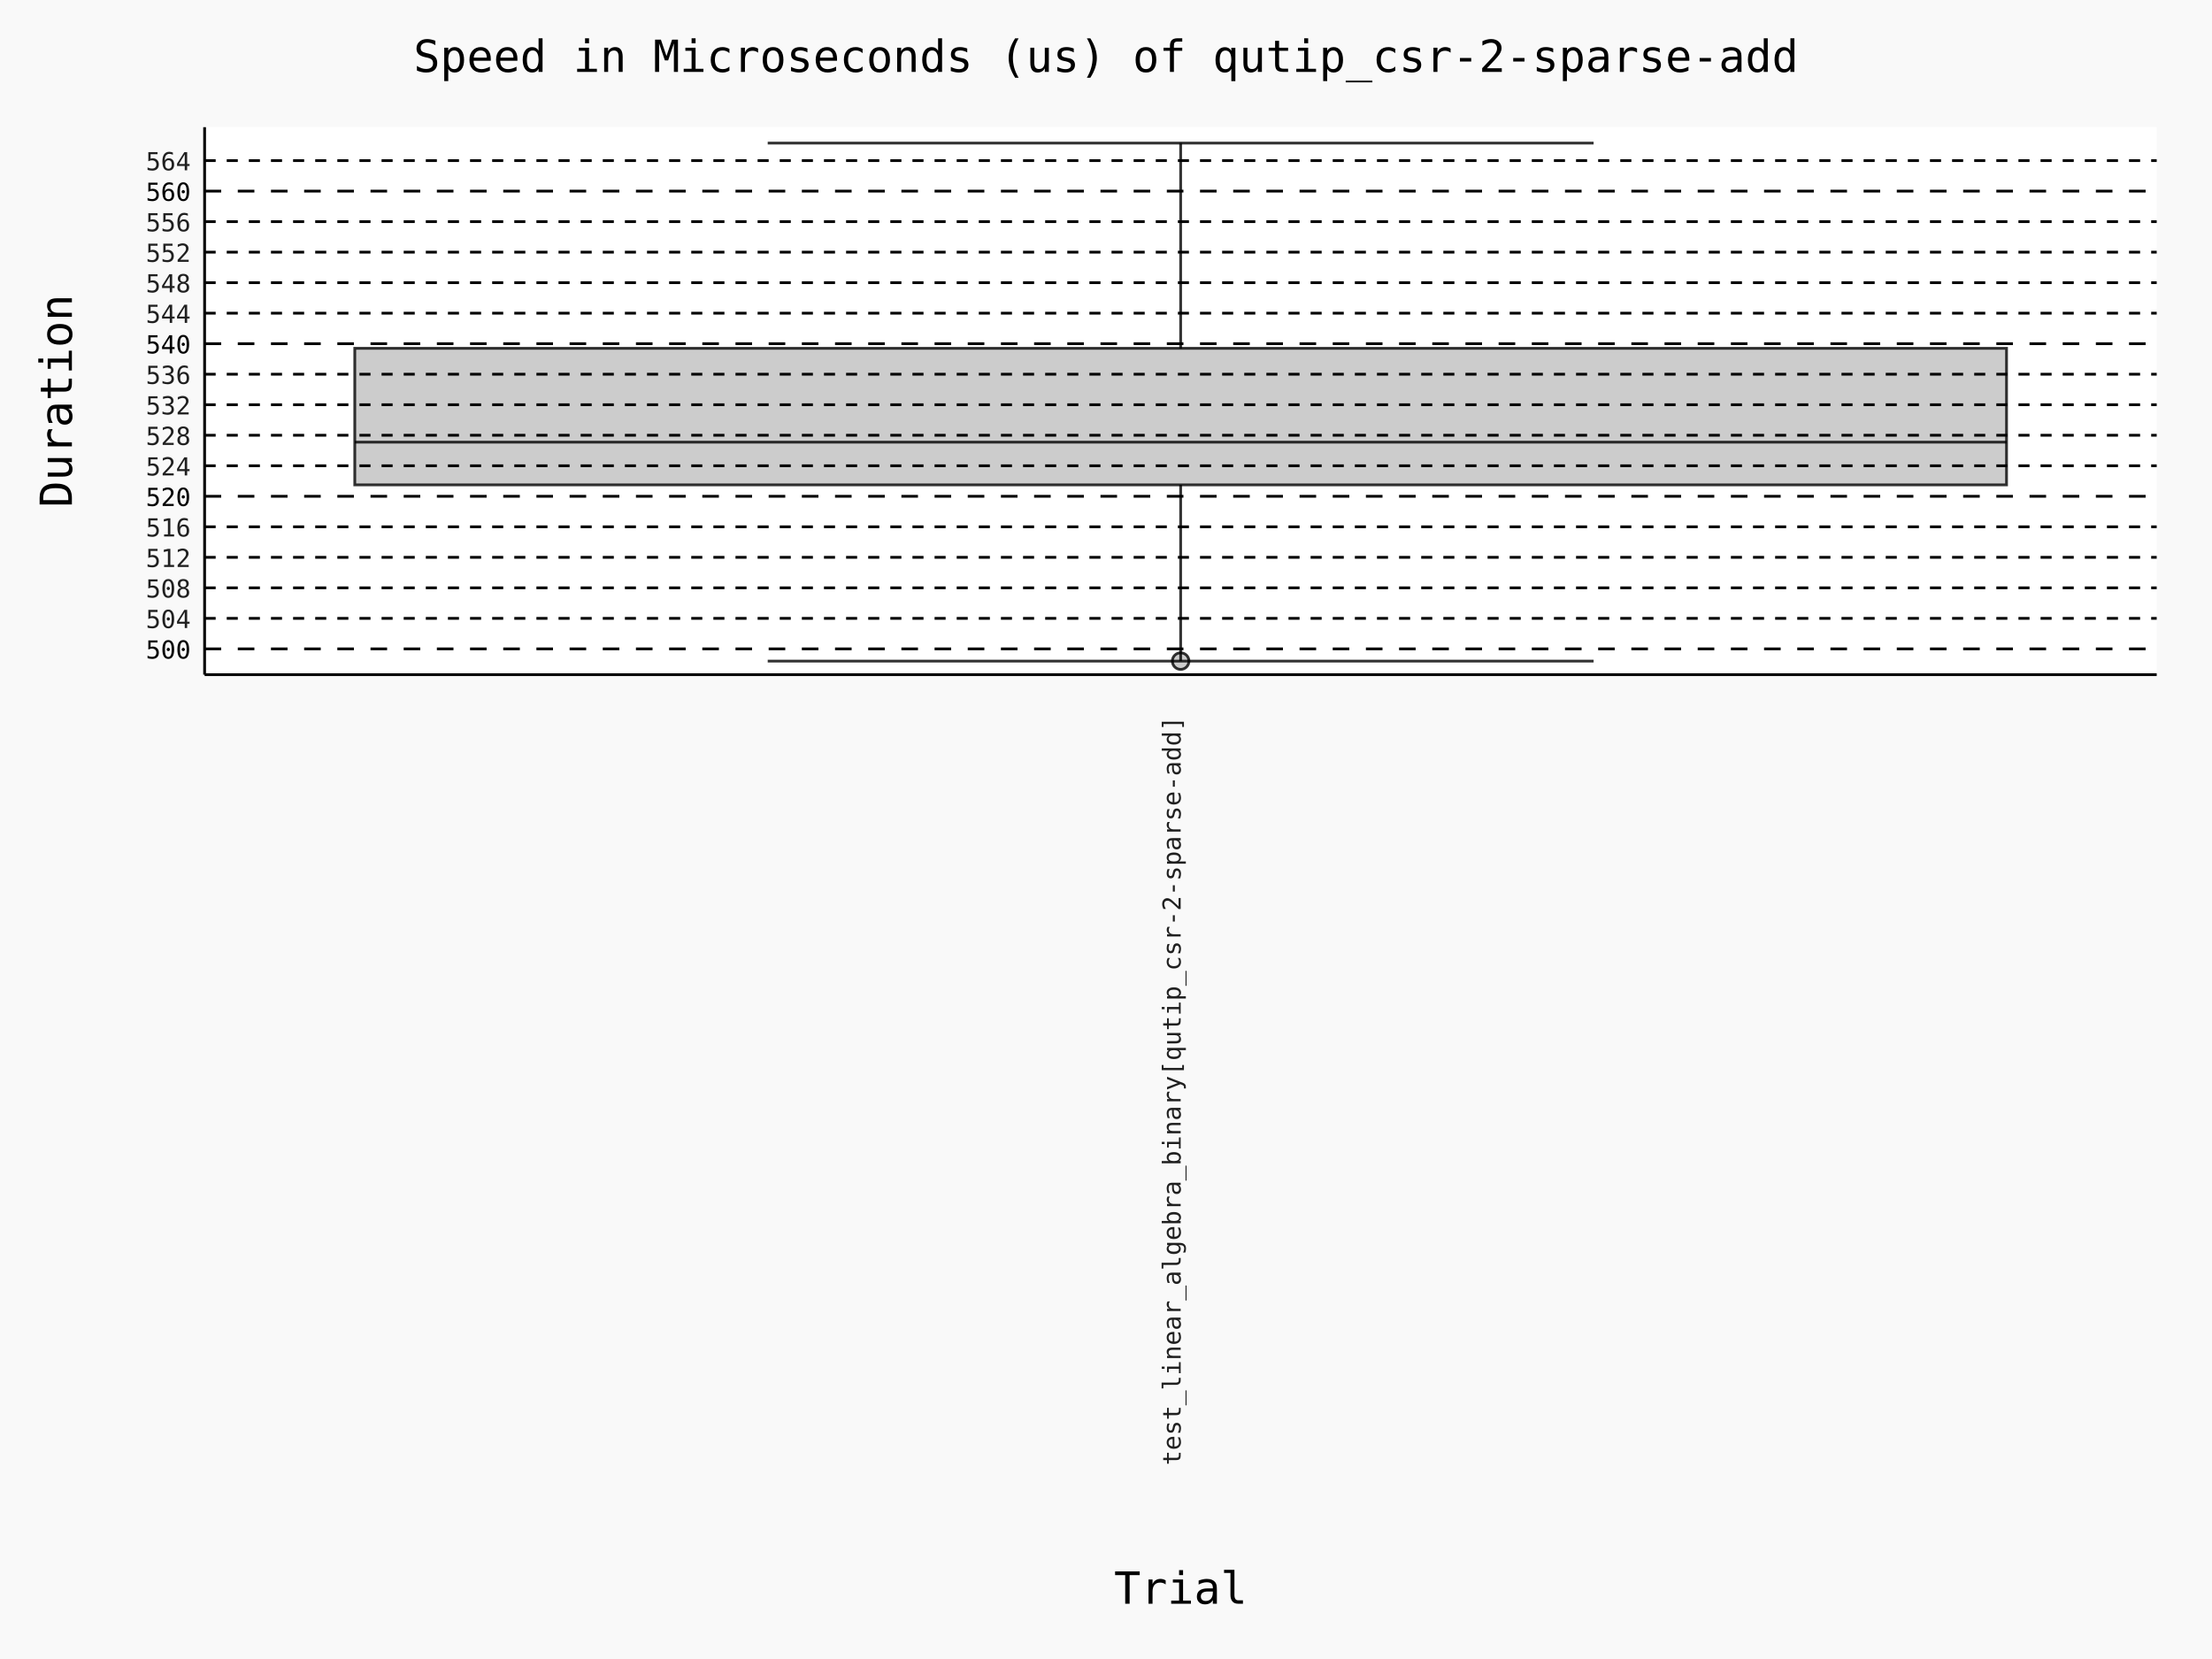
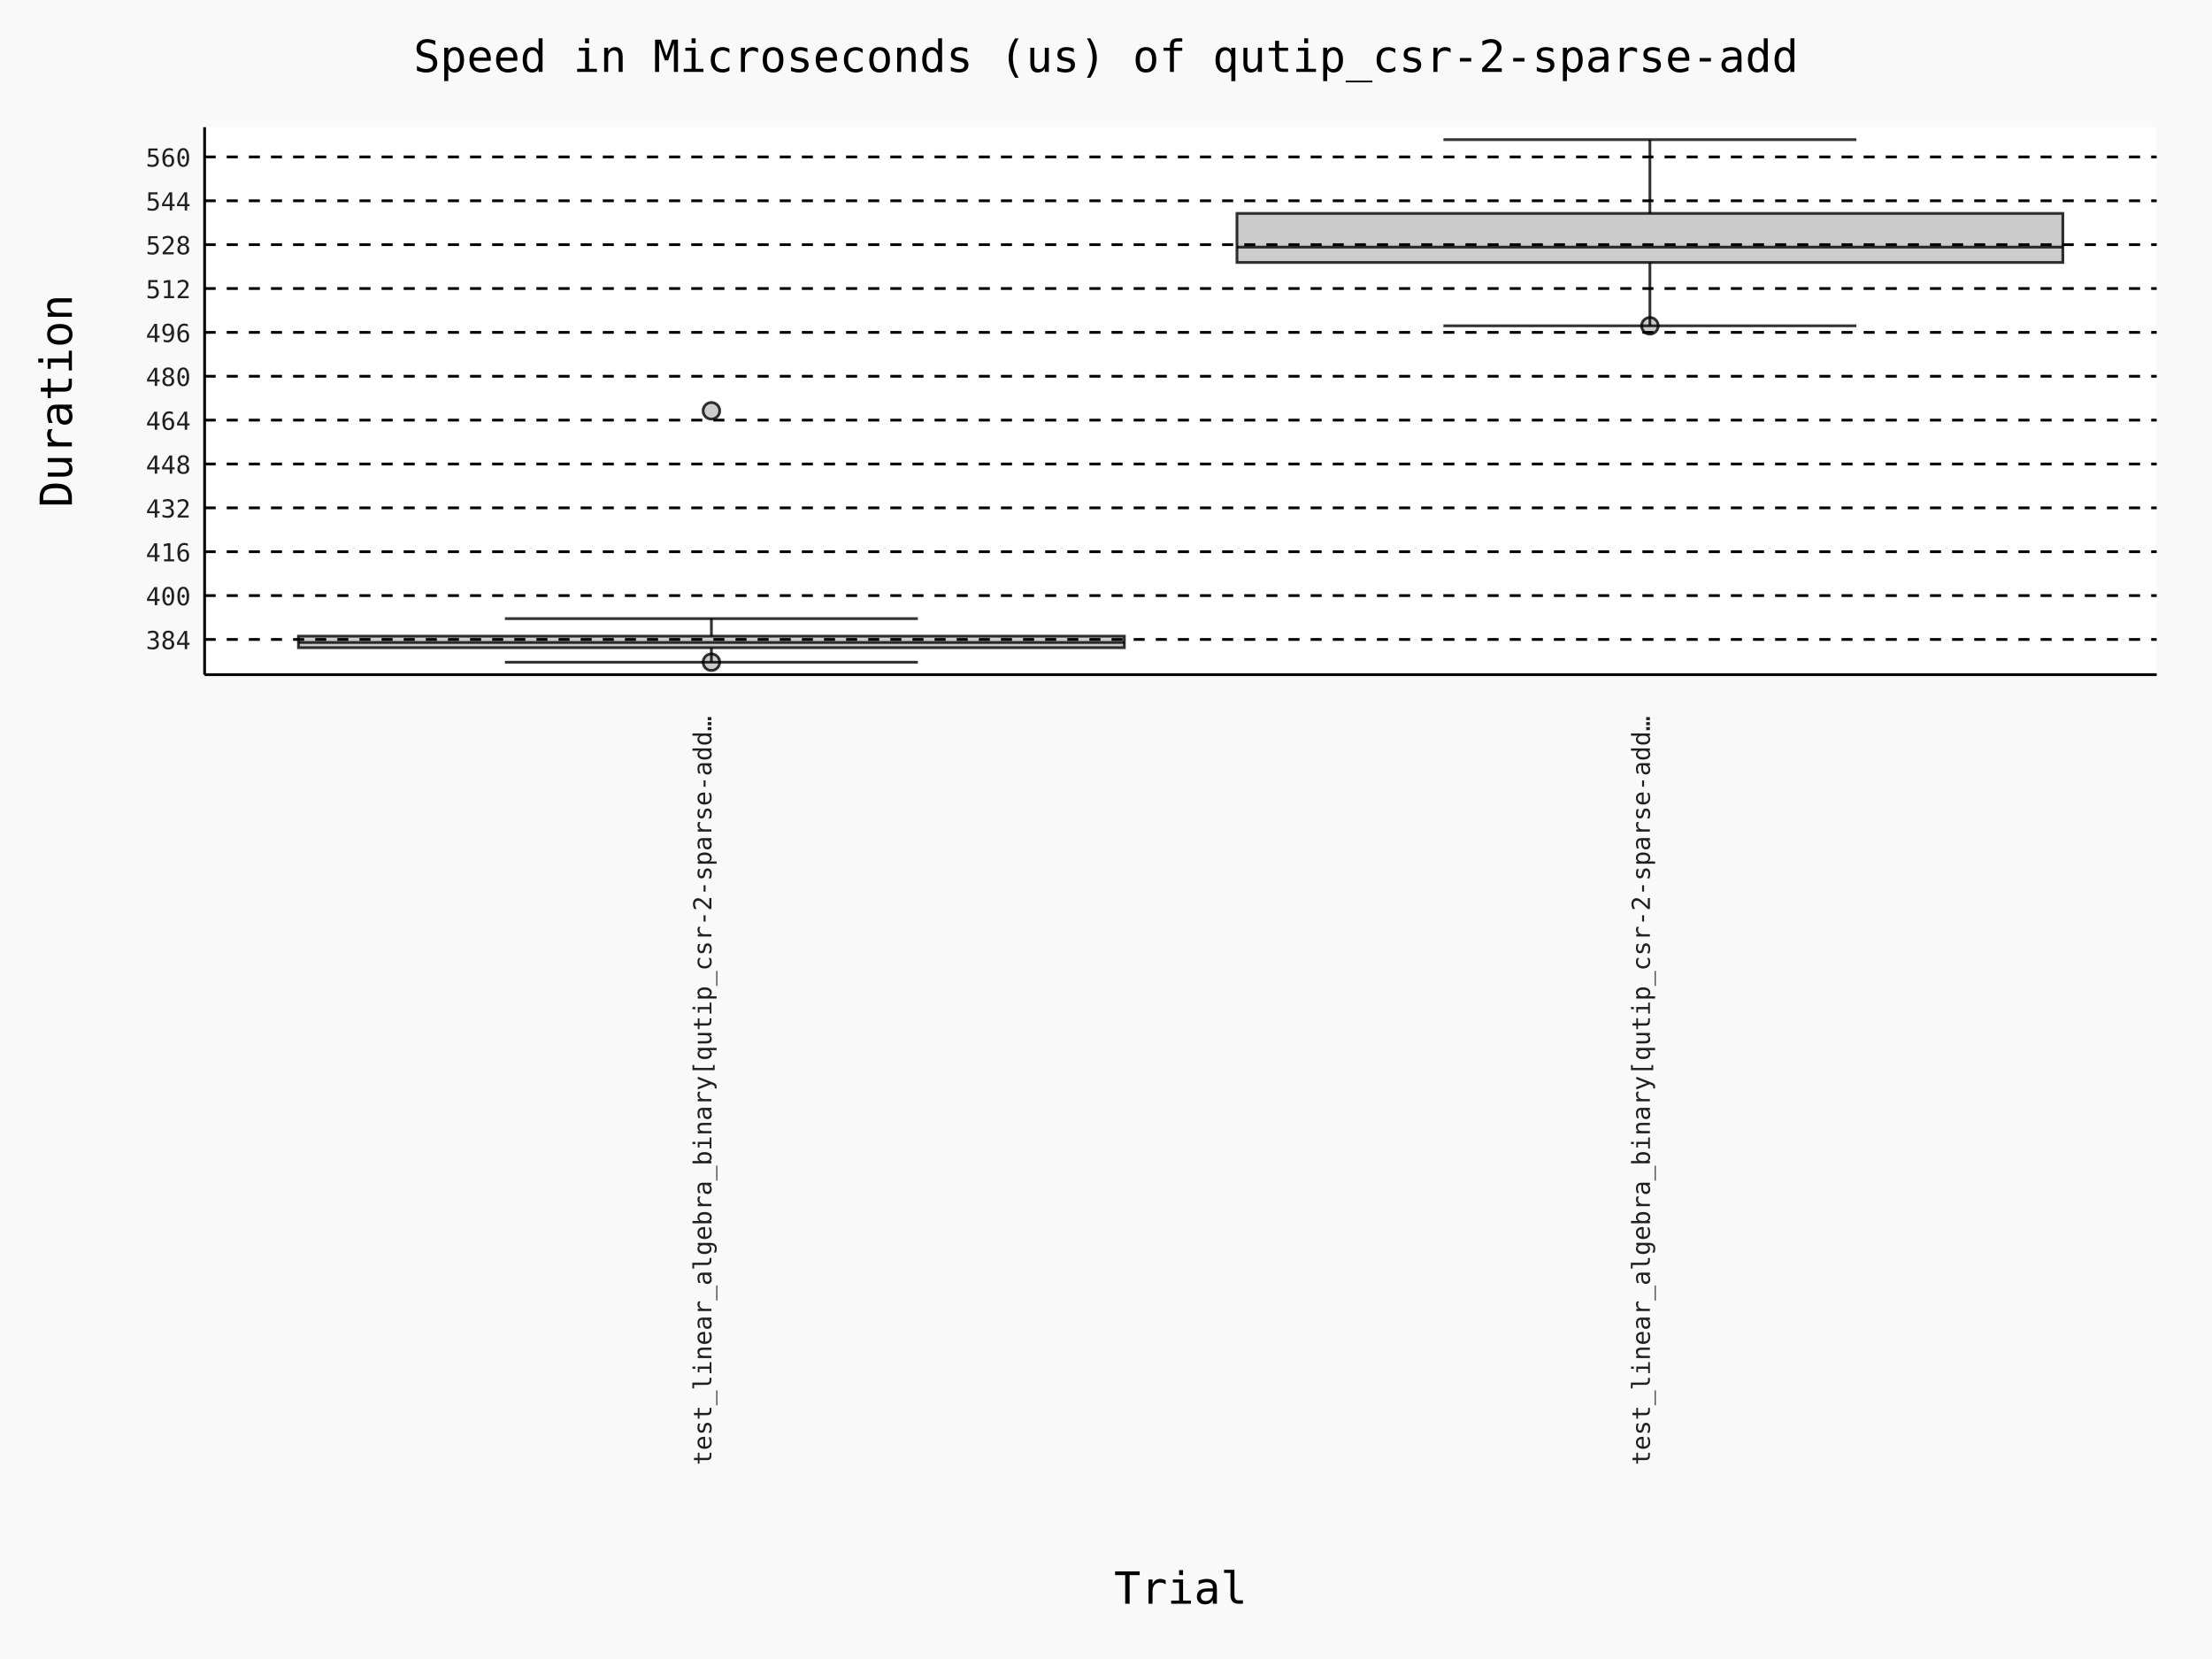
- <svg xmlns="http://www.w3.org/2000/svg" id="chart-a218e7ca-9ba0-4f0b-8229-f71b3e8d4587" class="pygal-chart" viewBox="0 0 800 600">
+ <svg xmlns="http://www.w3.org/2000/svg" id="chart-480644cb-158c-4a2e-9ca0-aab90db385cb" class="pygal-chart" viewBox="0 0 800 600">
  <defs>
-     <style type="text/css">#chart-a218e7ca-9ba0-4f0b-8229-f71b3e8d4587{-webkit-user-select:none;-webkit-font-smoothing:antialiased;font-family:Consolas,"Deja Vu Sans Mono","Bitstream Vera Sans Mono","Courier New",monospace}#chart-a218e7ca-9ba0-4f0b-8229-f71b3e8d4587 .title{font-family:Consolas,"Deja Vu Sans Mono","Bitstream Vera Sans Mono","Courier New",monospace;font-size:16px}#chart-a218e7ca-9ba0-4f0b-8229-f71b3e8d4587 .legends .legend text{font-family:Consolas,"Deja Vu Sans Mono","Bitstream Vera Sans Mono","Courier New",monospace;font-size:14px}#chart-a218e7ca-9ba0-4f0b-8229-f71b3e8d4587 .axis text{font-family:Consolas,"Deja Vu Sans Mono","Bitstream Vera Sans Mono","Courier New",monospace;font-size:10px}#chart-a218e7ca-9ba0-4f0b-8229-f71b3e8d4587 .axis text.major{font-family:Consolas,"Deja Vu Sans Mono","Bitstream Vera Sans Mono","Courier New",monospace;font-size:10px}#chart-a218e7ca-9ba0-4f0b-8229-f71b3e8d4587 .text-overlay text.value{font-family:Consolas,"Deja Vu Sans Mono","Bitstream Vera Sans Mono","Courier New",monospace;font-size:16px}#chart-a218e7ca-9ba0-4f0b-8229-f71b3e8d4587 .text-overlay text.label{font-family:Consolas,"Deja Vu Sans Mono","Bitstream Vera Sans Mono","Courier New",monospace;font-size:10px}#chart-a218e7ca-9ba0-4f0b-8229-f71b3e8d4587 .tooltip{font-family:Consolas,"Deja Vu Sans Mono","Bitstream Vera Sans Mono","Courier New",monospace;font-size:14px}#chart-a218e7ca-9ba0-4f0b-8229-f71b3e8d4587 text.no_data{font-family:Consolas,"Deja Vu Sans Mono","Bitstream Vera Sans Mono","Courier New",monospace;font-size:64px}
- #chart-a218e7ca-9ba0-4f0b-8229-f71b3e8d4587{background-color:rgba(249,249,249,1)}#chart-a218e7ca-9ba0-4f0b-8229-f71b3e8d4587 path,#chart-a218e7ca-9ba0-4f0b-8229-f71b3e8d4587 line,#chart-a218e7ca-9ba0-4f0b-8229-f71b3e8d4587 rect,#chart-a218e7ca-9ba0-4f0b-8229-f71b3e8d4587 circle{-webkit-transition:150ms;-moz-transition:150ms;transition:150ms}#chart-a218e7ca-9ba0-4f0b-8229-f71b3e8d4587 .graph &gt; .background{fill:rgba(249,249,249,1)}#chart-a218e7ca-9ba0-4f0b-8229-f71b3e8d4587 .plot &gt; .background{fill:rgba(255,255,255,1)}#chart-a218e7ca-9ba0-4f0b-8229-f71b3e8d4587 .graph{fill:rgba(0,0,0,.87)}#chart-a218e7ca-9ba0-4f0b-8229-f71b3e8d4587 text.no_data{fill:rgba(0,0,0,1)}#chart-a218e7ca-9ba0-4f0b-8229-f71b3e8d4587 .title{fill:rgba(0,0,0,1)}#chart-a218e7ca-9ba0-4f0b-8229-f71b3e8d4587 .legends .legend text{fill:rgba(0,0,0,.87)}#chart-a218e7ca-9ba0-4f0b-8229-f71b3e8d4587 .legends .legend:hover text{fill:rgba(0,0,0,1)}#chart-a218e7ca-9ba0-4f0b-8229-f71b3e8d4587 .axis .line{stroke:rgba(0,0,0,1)}#chart-a218e7ca-9ba0-4f0b-8229-f71b3e8d4587 .axis .guide.line{stroke:rgba(0,0,0,.54)}#chart-a218e7ca-9ba0-4f0b-8229-f71b3e8d4587 .axis .major.line{stroke:rgba(0,0,0,.87)}#chart-a218e7ca-9ba0-4f0b-8229-f71b3e8d4587 .axis text.major{fill:rgba(0,0,0,1)}#chart-a218e7ca-9ba0-4f0b-8229-f71b3e8d4587 .axis.y .guides:hover .guide.line,#chart-a218e7ca-9ba0-4f0b-8229-f71b3e8d4587 .line-graph .axis.x .guides:hover .guide.line,#chart-a218e7ca-9ba0-4f0b-8229-f71b3e8d4587 .stackedline-graph .axis.x .guides:hover .guide.line,#chart-a218e7ca-9ba0-4f0b-8229-f71b3e8d4587 .xy-graph .axis.x .guides:hover .guide.line{stroke:rgba(0,0,0,1)}#chart-a218e7ca-9ba0-4f0b-8229-f71b3e8d4587 .axis .guides:hover text{fill:rgba(0,0,0,1)}#chart-a218e7ca-9ba0-4f0b-8229-f71b3e8d4587 .reactive{fill-opacity:.7;stroke-opacity:.8;stroke-width:1}#chart-a218e7ca-9ba0-4f0b-8229-f71b3e8d4587 .ci{stroke:rgba(0,0,0,.87)}#chart-a218e7ca-9ba0-4f0b-8229-f71b3e8d4587 .reactive.active,#chart-a218e7ca-9ba0-4f0b-8229-f71b3e8d4587 .active .reactive{fill-opacity:.8;stroke-opacity:.9;stroke-width:4}#chart-a218e7ca-9ba0-4f0b-8229-f71b3e8d4587 .ci .reactive.active{stroke-width:1.5}#chart-a218e7ca-9ba0-4f0b-8229-f71b3e8d4587 .series text{fill:rgba(0,0,0,1)}#chart-a218e7ca-9ba0-4f0b-8229-f71b3e8d4587 .tooltip rect{fill:rgba(255,255,255,1);stroke:rgba(0,0,0,1);-webkit-transition:opacity 150ms;-moz-transition:opacity 150ms;transition:opacity 150ms}#chart-a218e7ca-9ba0-4f0b-8229-f71b3e8d4587 .tooltip .label{fill:rgba(0,0,0,.87)}#chart-a218e7ca-9ba0-4f0b-8229-f71b3e8d4587 .tooltip .label{fill:rgba(0,0,0,.87)}#chart-a218e7ca-9ba0-4f0b-8229-f71b3e8d4587 .tooltip .legend{font-size:.8em;fill:rgba(0,0,0,.54)}#chart-a218e7ca-9ba0-4f0b-8229-f71b3e8d4587 .tooltip .x_label{font-size:.6em;fill:rgba(0,0,0,1)}#chart-a218e7ca-9ba0-4f0b-8229-f71b3e8d4587 .tooltip .xlink{font-size:.5em;text-decoration:underline}#chart-a218e7ca-9ba0-4f0b-8229-f71b3e8d4587 .tooltip .value{font-size:1.5em}#chart-a218e7ca-9ba0-4f0b-8229-f71b3e8d4587 .bound{font-size:.5em}#chart-a218e7ca-9ba0-4f0b-8229-f71b3e8d4587 .max-value{font-size:.75em;fill:rgba(0,0,0,.54)}#chart-a218e7ca-9ba0-4f0b-8229-f71b3e8d4587 .map-element{fill:rgba(255,255,255,1);stroke:rgba(0,0,0,.54) !important}#chart-a218e7ca-9ba0-4f0b-8229-f71b3e8d4587 .map-element .reactive{fill-opacity:inherit;stroke-opacity:inherit}#chart-a218e7ca-9ba0-4f0b-8229-f71b3e8d4587 .color-0,#chart-a218e7ca-9ba0-4f0b-8229-f71b3e8d4587 .color-0 a:visited{stroke:#000000;fill:#000000}#chart-a218e7ca-9ba0-4f0b-8229-f71b3e8d4587 .text-overlay .color-0 text{fill:white}
- #chart-a218e7ca-9ba0-4f0b-8229-f71b3e8d4587 text.no_data{text-anchor:middle}#chart-a218e7ca-9ba0-4f0b-8229-f71b3e8d4587 .guide.line{fill:none}#chart-a218e7ca-9ba0-4f0b-8229-f71b3e8d4587 .centered{text-anchor:middle}#chart-a218e7ca-9ba0-4f0b-8229-f71b3e8d4587 .title{text-anchor:middle}#chart-a218e7ca-9ba0-4f0b-8229-f71b3e8d4587 .legends .legend text{fill-opacity:1}#chart-a218e7ca-9ba0-4f0b-8229-f71b3e8d4587 .axis.x text{text-anchor:middle}#chart-a218e7ca-9ba0-4f0b-8229-f71b3e8d4587 .axis.x:not(.web) text[transform]{text-anchor:start}#chart-a218e7ca-9ba0-4f0b-8229-f71b3e8d4587 .axis.x:not(.web) text[transform].backwards{text-anchor:end}#chart-a218e7ca-9ba0-4f0b-8229-f71b3e8d4587 .axis.y text{text-anchor:end}#chart-a218e7ca-9ba0-4f0b-8229-f71b3e8d4587 .axis.y text[transform].backwards{text-anchor:start}#chart-a218e7ca-9ba0-4f0b-8229-f71b3e8d4587 .axis.y2 text{text-anchor:start}#chart-a218e7ca-9ba0-4f0b-8229-f71b3e8d4587 .axis.y2 text[transform].backwards{text-anchor:end}#chart-a218e7ca-9ba0-4f0b-8229-f71b3e8d4587 .axis .guide.line{stroke-dasharray:4,4;stroke:black}#chart-a218e7ca-9ba0-4f0b-8229-f71b3e8d4587 .axis .major.guide.line{stroke-dasharray:6,6;stroke:black}#chart-a218e7ca-9ba0-4f0b-8229-f71b3e8d4587 .horizontal .axis.y .guide.line,#chart-a218e7ca-9ba0-4f0b-8229-f71b3e8d4587 .horizontal .axis.y2 .guide.line,#chart-a218e7ca-9ba0-4f0b-8229-f71b3e8d4587 .vertical .axis.x .guide.line{opacity:0}#chart-a218e7ca-9ba0-4f0b-8229-f71b3e8d4587 .horizontal .axis.always_show .guide.line,#chart-a218e7ca-9ba0-4f0b-8229-f71b3e8d4587 .vertical .axis.always_show .guide.line{opacity:1 !important}#chart-a218e7ca-9ba0-4f0b-8229-f71b3e8d4587 .axis.y .guides:hover .guide.line,#chart-a218e7ca-9ba0-4f0b-8229-f71b3e8d4587 .axis.y2 .guides:hover .guide.line,#chart-a218e7ca-9ba0-4f0b-8229-f71b3e8d4587 .axis.x .guides:hover .guide.line{opacity:1}#chart-a218e7ca-9ba0-4f0b-8229-f71b3e8d4587 .axis .guides:hover text{opacity:1}#chart-a218e7ca-9ba0-4f0b-8229-f71b3e8d4587 .nofill{fill:none}#chart-a218e7ca-9ba0-4f0b-8229-f71b3e8d4587 .subtle-fill{fill-opacity:.2}#chart-a218e7ca-9ba0-4f0b-8229-f71b3e8d4587 .dot{stroke-width:1px;fill-opacity:1;stroke-opacity:1}#chart-a218e7ca-9ba0-4f0b-8229-f71b3e8d4587 .dot.active{stroke-width:5px}#chart-a218e7ca-9ba0-4f0b-8229-f71b3e8d4587 .dot.negative{fill:transparent}#chart-a218e7ca-9ba0-4f0b-8229-f71b3e8d4587 text,#chart-a218e7ca-9ba0-4f0b-8229-f71b3e8d4587 tspan{stroke:none !important}#chart-a218e7ca-9ba0-4f0b-8229-f71b3e8d4587 .series text.active{opacity:1}#chart-a218e7ca-9ba0-4f0b-8229-f71b3e8d4587 .tooltip rect{fill-opacity:.95;stroke-width:.5}#chart-a218e7ca-9ba0-4f0b-8229-f71b3e8d4587 .tooltip text{fill-opacity:1}#chart-a218e7ca-9ba0-4f0b-8229-f71b3e8d4587 .showable{visibility:hidden}#chart-a218e7ca-9ba0-4f0b-8229-f71b3e8d4587 .showable.shown{visibility:visible}#chart-a218e7ca-9ba0-4f0b-8229-f71b3e8d4587 .gauge-background{fill:rgba(229,229,229,1);stroke:none}#chart-a218e7ca-9ba0-4f0b-8229-f71b3e8d4587 .bg-lines{stroke:rgba(249,249,249,1);stroke-width:2px}
+     <style type="text/css">#chart-480644cb-158c-4a2e-9ca0-aab90db385cb{-webkit-user-select:none;-webkit-font-smoothing:antialiased;font-family:Consolas,"Deja Vu Sans Mono","Bitstream Vera Sans Mono","Courier New",monospace}#chart-480644cb-158c-4a2e-9ca0-aab90db385cb .title{font-family:Consolas,"Deja Vu Sans Mono","Bitstream Vera Sans Mono","Courier New",monospace;font-size:16px}#chart-480644cb-158c-4a2e-9ca0-aab90db385cb .legends .legend text{font-family:Consolas,"Deja Vu Sans Mono","Bitstream Vera Sans Mono","Courier New",monospace;font-size:14px}#chart-480644cb-158c-4a2e-9ca0-aab90db385cb .axis text{font-family:Consolas,"Deja Vu Sans Mono","Bitstream Vera Sans Mono","Courier New",monospace;font-size:10px}#chart-480644cb-158c-4a2e-9ca0-aab90db385cb .axis text.major{font-family:Consolas,"Deja Vu Sans Mono","Bitstream Vera Sans Mono","Courier New",monospace;font-size:10px}#chart-480644cb-158c-4a2e-9ca0-aab90db385cb .text-overlay text.value{font-family:Consolas,"Deja Vu Sans Mono","Bitstream Vera Sans Mono","Courier New",monospace;font-size:16px}#chart-480644cb-158c-4a2e-9ca0-aab90db385cb .text-overlay text.label{font-family:Consolas,"Deja Vu Sans Mono","Bitstream Vera Sans Mono","Courier New",monospace;font-size:10px}#chart-480644cb-158c-4a2e-9ca0-aab90db385cb .tooltip{font-family:Consolas,"Deja Vu Sans Mono","Bitstream Vera Sans Mono","Courier New",monospace;font-size:14px}#chart-480644cb-158c-4a2e-9ca0-aab90db385cb text.no_data{font-family:Consolas,"Deja Vu Sans Mono","Bitstream Vera Sans Mono","Courier New",monospace;font-size:64px}
+ #chart-480644cb-158c-4a2e-9ca0-aab90db385cb{background-color:rgba(249,249,249,1)}#chart-480644cb-158c-4a2e-9ca0-aab90db385cb path,#chart-480644cb-158c-4a2e-9ca0-aab90db385cb line,#chart-480644cb-158c-4a2e-9ca0-aab90db385cb rect,#chart-480644cb-158c-4a2e-9ca0-aab90db385cb circle{-webkit-transition:150ms;-moz-transition:150ms;transition:150ms}#chart-480644cb-158c-4a2e-9ca0-aab90db385cb .graph &gt; .background{fill:rgba(249,249,249,1)}#chart-480644cb-158c-4a2e-9ca0-aab90db385cb .plot &gt; .background{fill:rgba(255,255,255,1)}#chart-480644cb-158c-4a2e-9ca0-aab90db385cb .graph{fill:rgba(0,0,0,.87)}#chart-480644cb-158c-4a2e-9ca0-aab90db385cb text.no_data{fill:rgba(0,0,0,1)}#chart-480644cb-158c-4a2e-9ca0-aab90db385cb .title{fill:rgba(0,0,0,1)}#chart-480644cb-158c-4a2e-9ca0-aab90db385cb .legends .legend text{fill:rgba(0,0,0,.87)}#chart-480644cb-158c-4a2e-9ca0-aab90db385cb .legends .legend:hover text{fill:rgba(0,0,0,1)}#chart-480644cb-158c-4a2e-9ca0-aab90db385cb .axis .line{stroke:rgba(0,0,0,1)}#chart-480644cb-158c-4a2e-9ca0-aab90db385cb .axis .guide.line{stroke:rgba(0,0,0,.54)}#chart-480644cb-158c-4a2e-9ca0-aab90db385cb .axis .major.line{stroke:rgba(0,0,0,.87)}#chart-480644cb-158c-4a2e-9ca0-aab90db385cb .axis text.major{fill:rgba(0,0,0,1)}#chart-480644cb-158c-4a2e-9ca0-aab90db385cb .axis.y .guides:hover .guide.line,#chart-480644cb-158c-4a2e-9ca0-aab90db385cb .line-graph .axis.x .guides:hover .guide.line,#chart-480644cb-158c-4a2e-9ca0-aab90db385cb .stackedline-graph .axis.x .guides:hover .guide.line,#chart-480644cb-158c-4a2e-9ca0-aab90db385cb .xy-graph .axis.x .guides:hover .guide.line{stroke:rgba(0,0,0,1)}#chart-480644cb-158c-4a2e-9ca0-aab90db385cb .axis .guides:hover text{fill:rgba(0,0,0,1)}#chart-480644cb-158c-4a2e-9ca0-aab90db385cb .reactive{fill-opacity:.7;stroke-opacity:.8;stroke-width:1}#chart-480644cb-158c-4a2e-9ca0-aab90db385cb .ci{stroke:rgba(0,0,0,.87)}#chart-480644cb-158c-4a2e-9ca0-aab90db385cb .reactive.active,#chart-480644cb-158c-4a2e-9ca0-aab90db385cb .active .reactive{fill-opacity:.8;stroke-opacity:.9;stroke-width:4}#chart-480644cb-158c-4a2e-9ca0-aab90db385cb .ci .reactive.active{stroke-width:1.5}#chart-480644cb-158c-4a2e-9ca0-aab90db385cb .series text{fill:rgba(0,0,0,1)}#chart-480644cb-158c-4a2e-9ca0-aab90db385cb .tooltip rect{fill:rgba(255,255,255,1);stroke:rgba(0,0,0,1);-webkit-transition:opacity 150ms;-moz-transition:opacity 150ms;transition:opacity 150ms}#chart-480644cb-158c-4a2e-9ca0-aab90db385cb .tooltip .label{fill:rgba(0,0,0,.87)}#chart-480644cb-158c-4a2e-9ca0-aab90db385cb .tooltip .label{fill:rgba(0,0,0,.87)}#chart-480644cb-158c-4a2e-9ca0-aab90db385cb .tooltip .legend{font-size:.8em;fill:rgba(0,0,0,.54)}#chart-480644cb-158c-4a2e-9ca0-aab90db385cb .tooltip .x_label{font-size:.6em;fill:rgba(0,0,0,1)}#chart-480644cb-158c-4a2e-9ca0-aab90db385cb .tooltip .xlink{font-size:.5em;text-decoration:underline}#chart-480644cb-158c-4a2e-9ca0-aab90db385cb .tooltip .value{font-size:1.5em}#chart-480644cb-158c-4a2e-9ca0-aab90db385cb .bound{font-size:.5em}#chart-480644cb-158c-4a2e-9ca0-aab90db385cb .max-value{font-size:.75em;fill:rgba(0,0,0,.54)}#chart-480644cb-158c-4a2e-9ca0-aab90db385cb .map-element{fill:rgba(255,255,255,1);stroke:rgba(0,0,0,.54) !important}#chart-480644cb-158c-4a2e-9ca0-aab90db385cb .map-element .reactive{fill-opacity:inherit;stroke-opacity:inherit}#chart-480644cb-158c-4a2e-9ca0-aab90db385cb .color-0,#chart-480644cb-158c-4a2e-9ca0-aab90db385cb .color-0 a:visited{stroke:#000000;fill:#000000}#chart-480644cb-158c-4a2e-9ca0-aab90db385cb .color-1,#chart-480644cb-158c-4a2e-9ca0-aab90db385cb .color-1 a:visited{stroke:#000000;fill:#000000}#chart-480644cb-158c-4a2e-9ca0-aab90db385cb .text-overlay .color-0 text{fill:white}#chart-480644cb-158c-4a2e-9ca0-aab90db385cb .text-overlay .color-1 text{fill:white}
+ #chart-480644cb-158c-4a2e-9ca0-aab90db385cb text.no_data{text-anchor:middle}#chart-480644cb-158c-4a2e-9ca0-aab90db385cb .guide.line{fill:none}#chart-480644cb-158c-4a2e-9ca0-aab90db385cb .centered{text-anchor:middle}#chart-480644cb-158c-4a2e-9ca0-aab90db385cb .title{text-anchor:middle}#chart-480644cb-158c-4a2e-9ca0-aab90db385cb .legends .legend text{fill-opacity:1}#chart-480644cb-158c-4a2e-9ca0-aab90db385cb .axis.x text{text-anchor:middle}#chart-480644cb-158c-4a2e-9ca0-aab90db385cb .axis.x:not(.web) text[transform]{text-anchor:start}#chart-480644cb-158c-4a2e-9ca0-aab90db385cb .axis.x:not(.web) text[transform].backwards{text-anchor:end}#chart-480644cb-158c-4a2e-9ca0-aab90db385cb .axis.y text{text-anchor:end}#chart-480644cb-158c-4a2e-9ca0-aab90db385cb .axis.y text[transform].backwards{text-anchor:start}#chart-480644cb-158c-4a2e-9ca0-aab90db385cb .axis.y2 text{text-anchor:start}#chart-480644cb-158c-4a2e-9ca0-aab90db385cb .axis.y2 text[transform].backwards{text-anchor:end}#chart-480644cb-158c-4a2e-9ca0-aab90db385cb .axis .guide.line{stroke-dasharray:4,4;stroke:black}#chart-480644cb-158c-4a2e-9ca0-aab90db385cb .axis .major.guide.line{stroke-dasharray:6,6;stroke:black}#chart-480644cb-158c-4a2e-9ca0-aab90db385cb .horizontal .axis.y .guide.line,#chart-480644cb-158c-4a2e-9ca0-aab90db385cb .horizontal .axis.y2 .guide.line,#chart-480644cb-158c-4a2e-9ca0-aab90db385cb .vertical .axis.x .guide.line{opacity:0}#chart-480644cb-158c-4a2e-9ca0-aab90db385cb .horizontal .axis.always_show .guide.line,#chart-480644cb-158c-4a2e-9ca0-aab90db385cb .vertical .axis.always_show .guide.line{opacity:1 !important}#chart-480644cb-158c-4a2e-9ca0-aab90db385cb .axis.y .guides:hover .guide.line,#chart-480644cb-158c-4a2e-9ca0-aab90db385cb .axis.y2 .guides:hover .guide.line,#chart-480644cb-158c-4a2e-9ca0-aab90db385cb .axis.x .guides:hover .guide.line{opacity:1}#chart-480644cb-158c-4a2e-9ca0-aab90db385cb .axis .guides:hover text{opacity:1}#chart-480644cb-158c-4a2e-9ca0-aab90db385cb .nofill{fill:none}#chart-480644cb-158c-4a2e-9ca0-aab90db385cb .subtle-fill{fill-opacity:.2}#chart-480644cb-158c-4a2e-9ca0-aab90db385cb .dot{stroke-width:1px;fill-opacity:1;stroke-opacity:1}#chart-480644cb-158c-4a2e-9ca0-aab90db385cb .dot.active{stroke-width:5px}#chart-480644cb-158c-4a2e-9ca0-aab90db385cb .dot.negative{fill:transparent}#chart-480644cb-158c-4a2e-9ca0-aab90db385cb text,#chart-480644cb-158c-4a2e-9ca0-aab90db385cb tspan{stroke:none !important}#chart-480644cb-158c-4a2e-9ca0-aab90db385cb .series text.active{opacity:1}#chart-480644cb-158c-4a2e-9ca0-aab90db385cb .tooltip rect{fill-opacity:.95;stroke-width:.5}#chart-480644cb-158c-4a2e-9ca0-aab90db385cb .tooltip text{fill-opacity:1}#chart-480644cb-158c-4a2e-9ca0-aab90db385cb .showable{visibility:hidden}#chart-480644cb-158c-4a2e-9ca0-aab90db385cb .showable.shown{visibility:visible}#chart-480644cb-158c-4a2e-9ca0-aab90db385cb .gauge-background{fill:rgba(229,229,229,1);stroke:none}#chart-480644cb-158c-4a2e-9ca0-aab90db385cb .bg-lines{stroke:rgba(249,249,249,1);stroke-width:2px}
.tooltip .value{font-size:1em !important}.axis text{font-size:9px !important}</style>
  </defs>
  <g class="graph custombox-graph vertical">
    <rect x="0" y="0" width="800" height="600" class="background" />
    <g transform="translate(74, 46)" class="plot">
      <rect x="0" y="0" width="706.0" height="198.0" class="background" />
      <g class="axis y always_show">
        <path d="M0 198 h706" class="line" />
        <g class="guides">
-           <path d="M0 188.674 h706" class="major guide line" />
-           <text x="-5" y="192.174" class="major">500</text>
+           <path d="M0 185.268 h706" class="guide line" />
+           <text x="-5" y="188.768" class="">384</text>
        </g>
        <g class="guides">
-           <path d="M0 177.637 h706" class="guide line" />
-           <text x="-5" y="181.137" class="">504</text>
+           <path d="M0 169.403 h706" class="guide line" />
+           <text x="-5" y="172.903" class="">400</text>
        </g>
        <g class="guides">
-           <path d="M0 166.6 h706" class="guide line" />
-           <text x="-5" y="170.1" class="">508</text>
+           <path d="M0 153.537 h706" class="guide line" />
+           <text x="-5" y="157.037" class="">416</text>
        </g>
        <g class="guides">
-           <path d="M0 155.564 h706" class="guide line" />
-           <text x="-5" y="159.064" class="">512</text>
+           <path d="M0 137.672 h706" class="guide line" />
+           <text x="-5" y="141.172" class="">432</text>
        </g>
        <g class="guides">
-           <path d="M0 144.527 h706" class="guide line" />
-           <text x="-5" y="148.027" class="">516</text>
+           <path d="M0 121.806 h706" class="guide line" />
+           <text x="-5" y="125.306" class="">448</text>
        </g>
        <g class="guides">
-           <path d="M0 133.49 h706" class="major guide line" />
-           <text x="-5" y="136.99" class="major">520</text>
+           <path d="M0 105.941 h706" class="guide line" />
+           <text x="-5" y="109.441" class="">464</text>
        </g>
        <g class="guides">
-           <path d="M0 122.453 h706" class="guide line" />
-           <text x="-5" y="125.953" class="">524</text>
+           <path d="M0 90.076 h706" class="guide line" />
+           <text x="-5" y="93.576" class="">480</text>
        </g>
        <g class="guides">
-           <path d="M0 111.416 h706" class="guide line" />
-           <text x="-5" y="114.916" class="">528</text>
+           <path d="M0 74.21 h706" class="guide line" />
+           <text x="-5" y="77.71" class="">496</text>
        </g>
        <g class="guides">
-           <path d="M0 100.38 h706" class="guide line" />
-           <text x="-5" y="103.88" class="">532</text>
+           <path d="M0 58.345 h706" class="guide line" />
+           <text x="-5" y="61.845" class="">512</text>
        </g>
        <g class="guides">
-           <path d="M0 89.343 h706" class="guide line" />
-           <text x="-5" y="92.843" class="">536</text>
+           <path d="M0 42.48 h706" class="guide line" />
+           <text x="-5" y="45.98" class="">528</text>
        </g>
        <g class="guides">
-           <path d="M0 78.306 h706" class="major guide line" />
-           <text x="-5" y="81.806" class="major">540</text>
+           <path d="M0 26.614 h706" class="guide line" />
+           <text x="-5" y="30.114" class="">544</text>
        </g>
        <g class="guides">
-           <path d="M0 67.269 h706" class="guide line" />
-           <text x="-5" y="70.769" class="">544</text>
-         </g>
-         <g class="guides">
-           <path d="M0 56.232 h706" class="guide line" />
-           <text x="-5" y="59.732" class="">548</text>
-         </g>
-         <g class="guides">
-           <path d="M0 45.196 h706" class="guide line" />
-           <text x="-5" y="48.696" class="">552</text>
-         </g>
-         <g class="guides">
-           <path d="M0 34.159 h706" class="guide line" />
-           <text x="-5" y="37.659" class="">556</text>
-         </g>
-         <g class="guides">
-           <path d="M0 23.122 h706" class="major guide line" />
-           <text x="-5" y="26.622" class="major">560</text>
-         </g>
-         <g class="guides">
-           <path d="M0 12.085 h706" class="guide line" />
-           <text x="-5" y="15.585" class="">564</text>
+           <path d="M0 10.749 h706" class="guide line" />
+           <text x="-5" y="14.249" class="">560</text>
        </g>
      </g>
      <g class="axis x">
        <path d="M0 0 v198" class="line" />
        <g class="guides">
-           <path d="M353 0 v198" class="guide line" />
-           <text x="353.0" y="213.0" class="backwards" transform="rotate(270 353 213)">test_linear_algebra_binary[qutip_csr-2-sparse-add]</text>
+           <path d="M183.288 0 v198" class="guide line" />
+           <text x="183.288" y="213.0" class="backwards" transform="rotate(270 183.2885 213)">test_linear_algebra_binary[qutip_csr-2-sparse-add…</text>
+         </g>
+         <g class="guides">
+           <path d="M522.712 0 v198" class="guide line" />
+           <text x="522.712" y="213.0" class="backwards" transform="rotate(270 522.7115 213)">test_linear_algebra_binary[qutip_csr-2-sparse-add…</text>
        </g>
      </g>
      <g class="series serie-0 color-0">
        <g class="boxes">
          <g class="box">
-             <path stroke-width="3" d="M203.654 193.097 L502.346 193.097" class="reactive tooltip-trigger" />
-             <path stroke-width="3" d="M54.308 113.908 L651.692 113.908" class="reactive tooltip-trigger" />
-             <path stroke-width="3" d="M203.654 5.75 L502.346 5.75" class="reactive tooltip-trigger" />
-             <path stroke-width="2" d="M353 193.097 L353 129.359" class="reactive tooltip-trigger" />
-             <path stroke-width="2" d="M353 5.75 L353 79.97" class="reactive tooltip-trigger" />
-             <rect x="54.308" y="79.97" height="49.39" width="597.385" class="subtle-fill reactive tooltip-trigger" />
-             <circle cx="353.0" cy="193.097" r="3" class="subtle-fill reactive tooltip-trigger" />
-             <circle cx="353.0" cy="-13104.775" r="3" class="subtle-fill reactive tooltip-trigger" />
+             <path stroke-width="3" d="M108.615 193.497 L257.962 193.497" class="reactive tooltip-trigger" />
+             <path stroke-width="3" d="M33.942 186.358 L332.635 186.358" class="reactive tooltip-trigger" />
+             <path stroke-width="3" d="M108.615 177.731 L257.962 177.731" class="reactive tooltip-trigger" />
+             <path stroke-width="2" d="M183.288 193.497 L183.288 188.242" class="reactive tooltip-trigger" />
+             <path stroke-width="2" d="M183.288 177.731 L183.288 184.077" class="reactive tooltip-trigger" />
+             <rect x="33.942" y="184.077" height="4.165" width="298.692" class="subtle-fill reactive tooltip-trigger" />
+             <circle cx="183.288" cy="193.497" r="3" class="subtle-fill reactive tooltip-trigger" />
+             <circle cx="183.288" cy="102.569" r="3" class="subtle-fill reactive tooltip-trigger" />
+           </g>
+         </g>
+       </g>
+       <g class="series serie-1 color-1">
+         <g class="boxes">
+           <g class="box">
+             <path stroke-width="3" d="M448.038 71.834 L597.385 71.834" class="reactive tooltip-trigger" />
+             <path stroke-width="3" d="M373.365 43.375 L672.058 43.375" class="reactive tooltip-trigger" />
+             <path stroke-width="3" d="M448.038 4.506 L597.385 4.506" class="reactive tooltip-trigger" />
+             <path stroke-width="2" d="M522.712 71.834 L522.712 48.928" class="reactive tooltip-trigger" />
+             <path stroke-width="2" d="M522.712 4.506 L522.712 31.178" class="reactive tooltip-trigger" />
+             <rect x="373.365" y="31.178" height="17.749" width="298.692" class="subtle-fill reactive tooltip-trigger" />
+             <circle cx="522.712" cy="71.834" r="3" class="subtle-fill reactive tooltip-trigger" />
+             <circle cx="522.712" cy="-4707.089" r="3" class="subtle-fill reactive tooltip-trigger" />
          </g>
        </g>
      </g>
    </g>
    <g class="titles">
      <text x="400.0" y="26" class="title plot_title">Speed in Microseconds (us) of qutip_csr-2-sparse-add</text>
      <text x="427.0" y="580.0" class="title">Trial</text>
      <text x="0" y="171.0" class="title" transform="rotate(-90 0 145)">Duration</text>
    </g>
    <g transform="translate(74, 46)" class="plot overlay">
      <g class="series serie-0 color-0" />
+       <g class="series serie-1 color-1" />
    </g>
    <g transform="translate(74, 46)" class="plot text-overlay">
      <g class="series serie-0 color-0" />
+       <g class="series serie-1 color-1" />
    </g>
    <g transform="translate(74, 46)" class="plot tooltip-overlay">
      <g transform="translate(0 0)" style="opacity: 0" class="tooltip">
        <rect rx="0" ry="0" width="0" height="0" class="tooltip-box" />
        <g class="text" />
      </g>
    </g>
  </g>
</svg>
